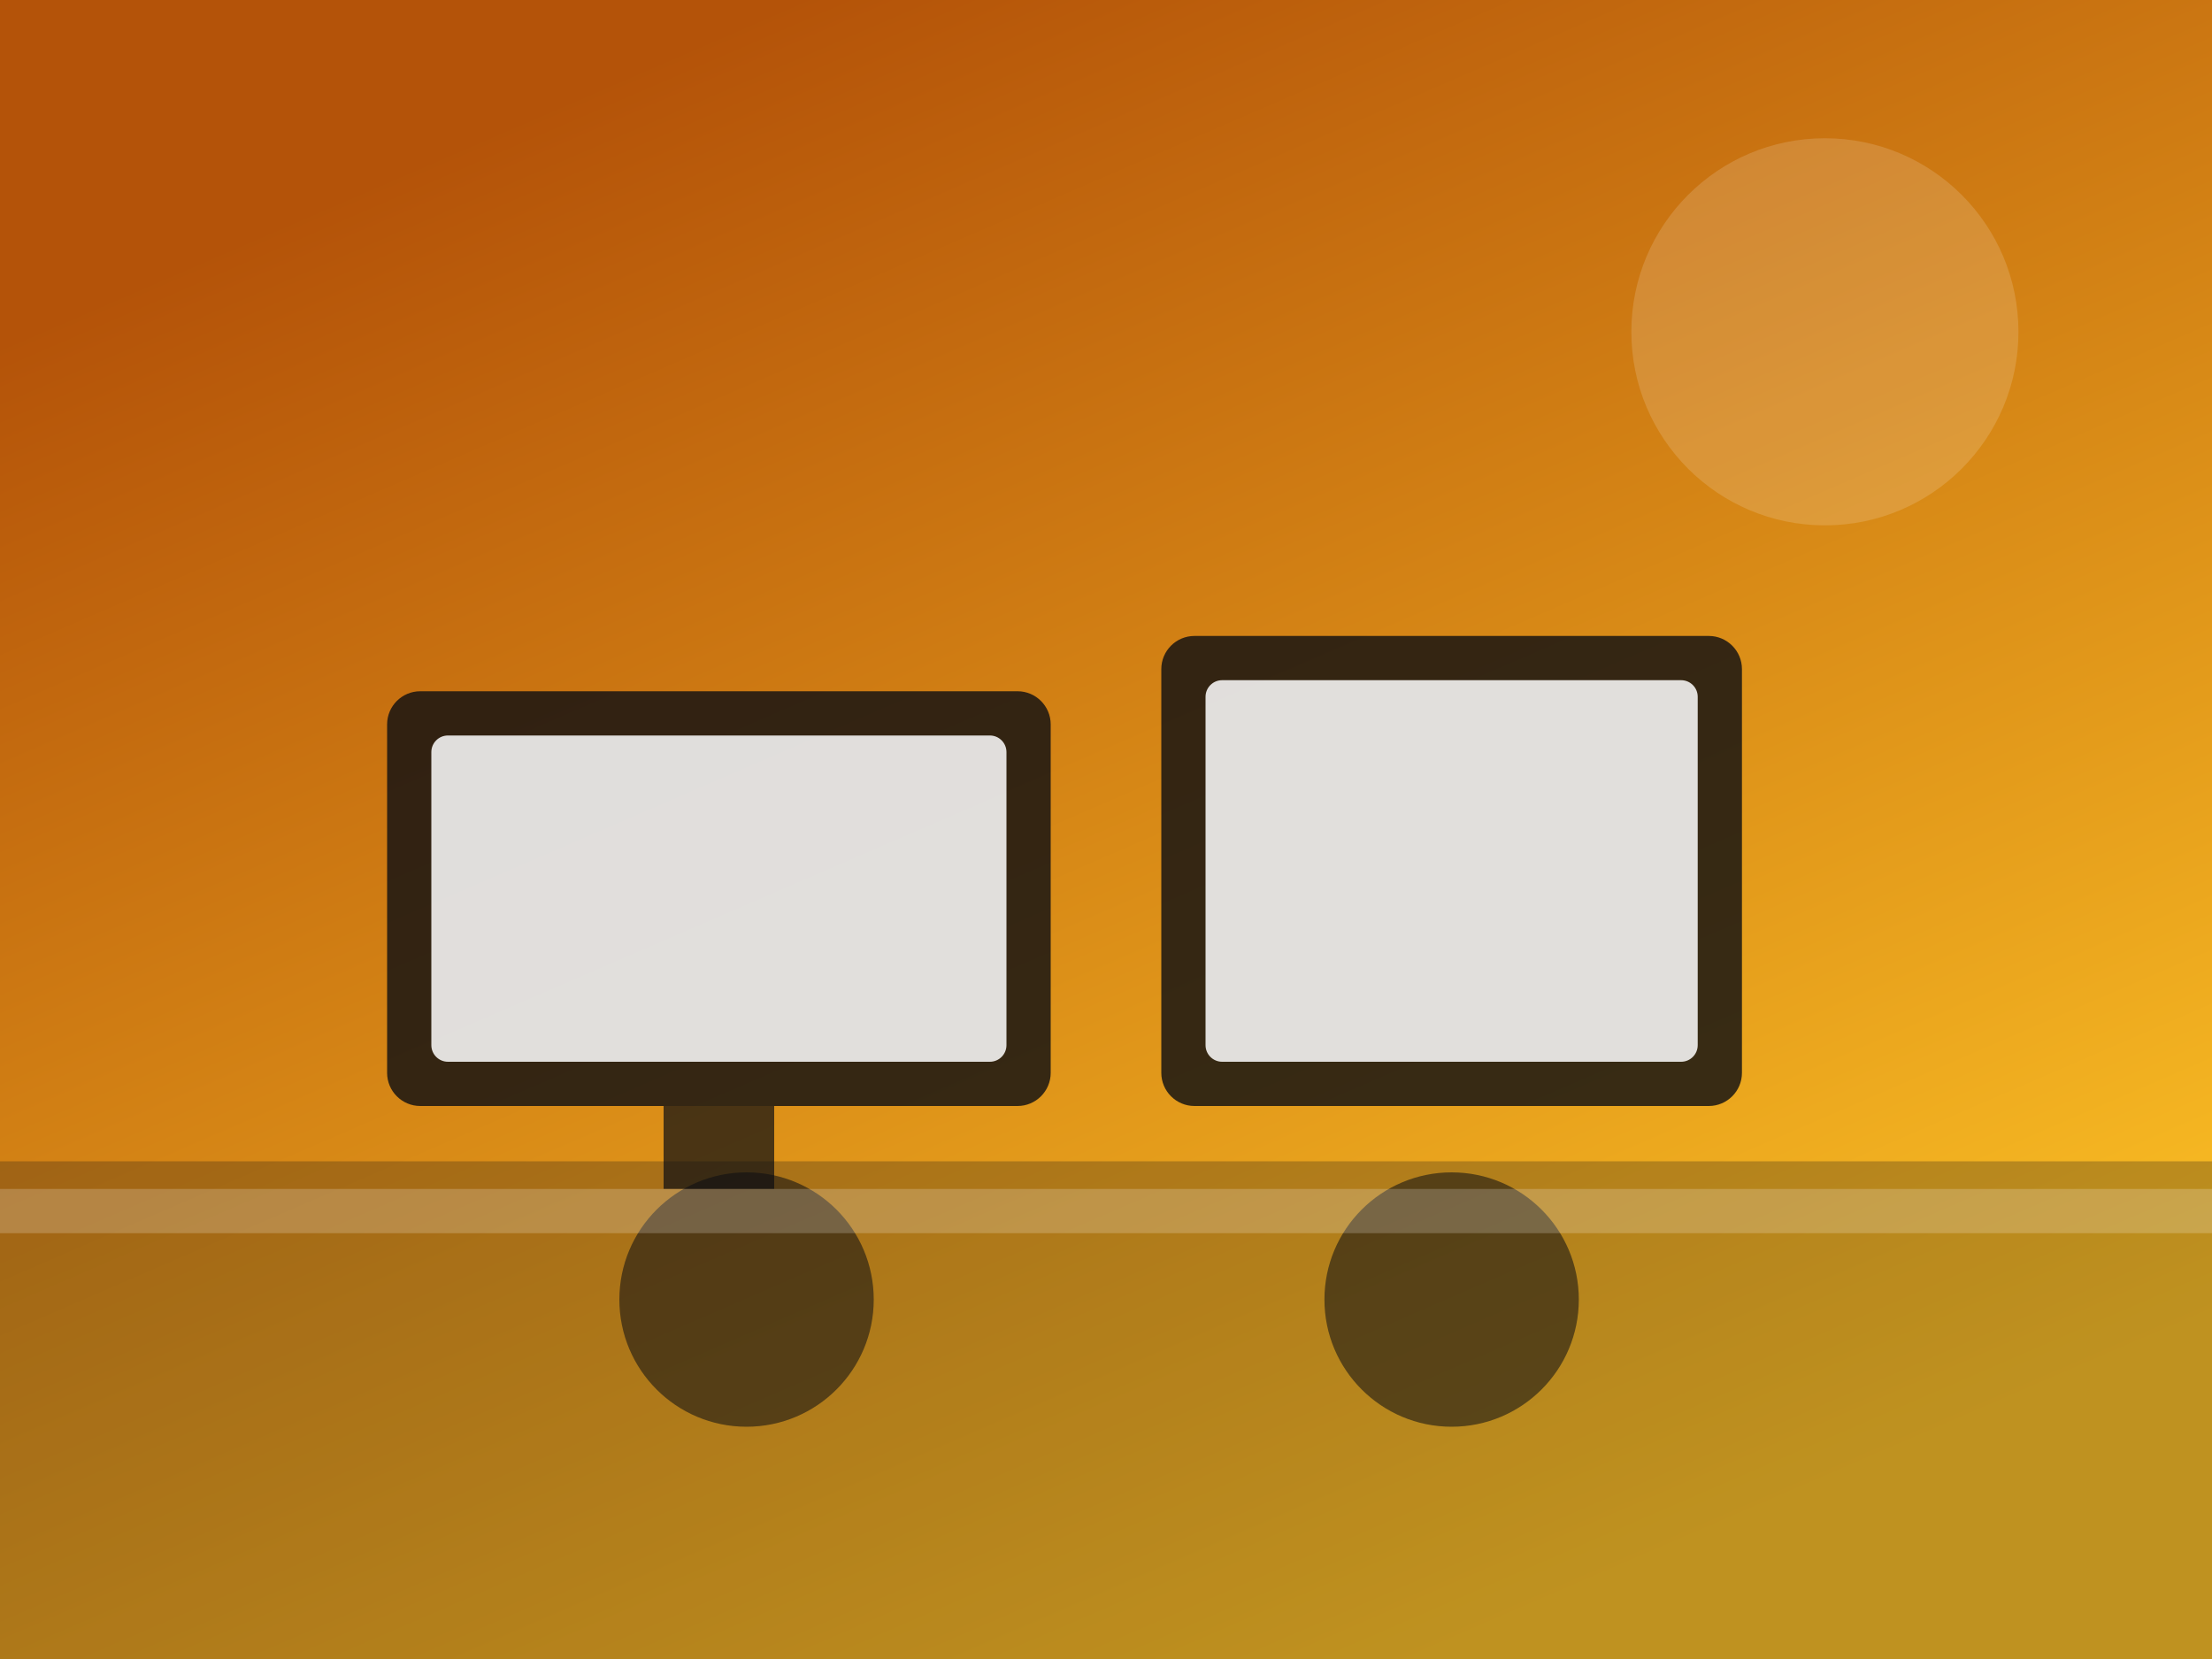
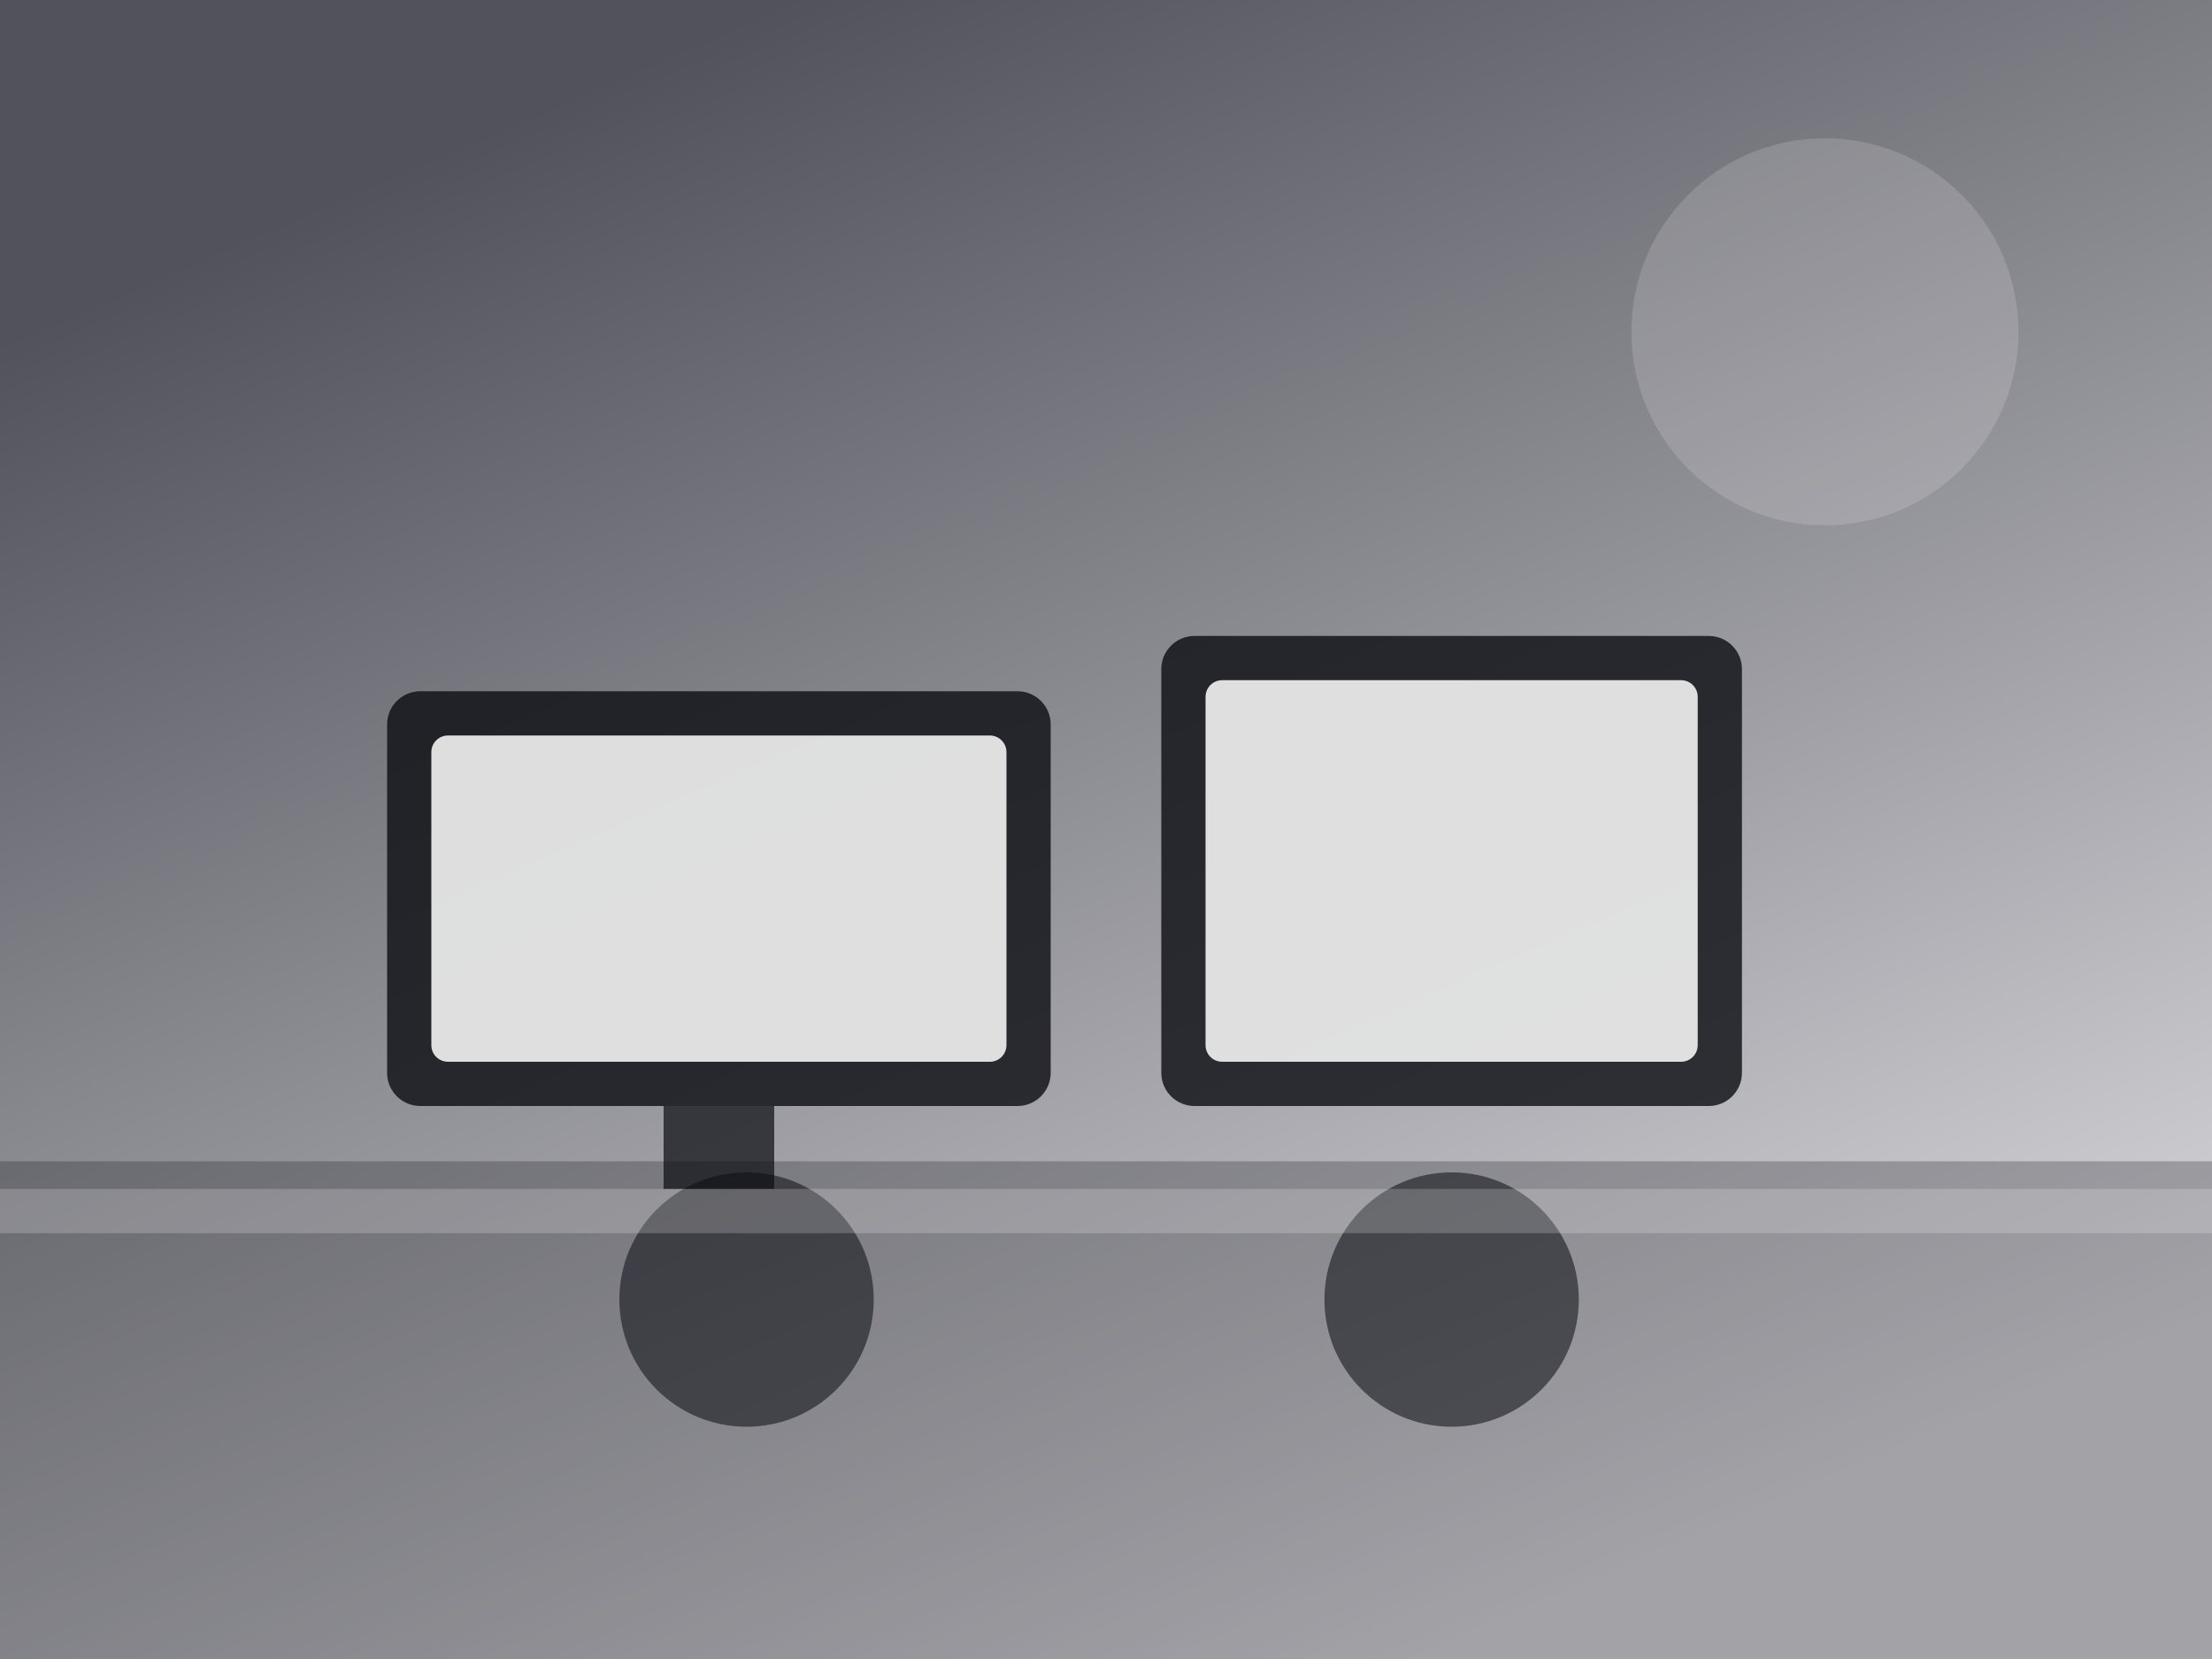
<svg xmlns="http://www.w3.org/2000/svg" viewBox="0 0 800 600" width="800" height="600">
  <defs>
    <linearGradient id="g" gradientTransform="rotate(60 .5 .5)">
-       <stop offset="0" stop-color="#B45309" />
-       <stop offset="1" stop-color="#FBBF24" />
+       <stop offset="0" stop-color="#52525B" />
+       <stop offset="1" stop-color="#D4D4D8" />
    </linearGradient>
  </defs>
  <rect width="800" height="600" fill="url(#g)" />
  <rect x="0" y="420" width="800" height="180" fill="#0B0D12" opacity=".25" />
  <rect x="140" y="250" width="240" height="150" rx="12" fill="#0B0D12" opacity=".8" />
  <rect x="156" y="266" width="208" height="118" rx="6" fill="#fff" opacity=".85" />
  <rect x="240" y="400" width="40" height="30" fill="#0B0D12" opacity=".7" />
  <rect x="420" y="230" width="210" height="170" rx="12" fill="#0B0D12" opacity=".8" />
  <rect x="436" y="246" width="178" height="138" rx="6" fill="#fff" opacity=".85" />
  <circle cx="270" cy="470" r="46" fill="#0B0D12" opacity=".55" />
  <circle cx="525" cy="470" r="46" fill="#0B0D12" opacity=".55" />
  <circle cx="660" cy="120" r="70" fill="#fff" opacity=".15" />
  <rect x="0" y="430" width="800" height="16" fill="#fff" opacity=".2" />
</svg>
